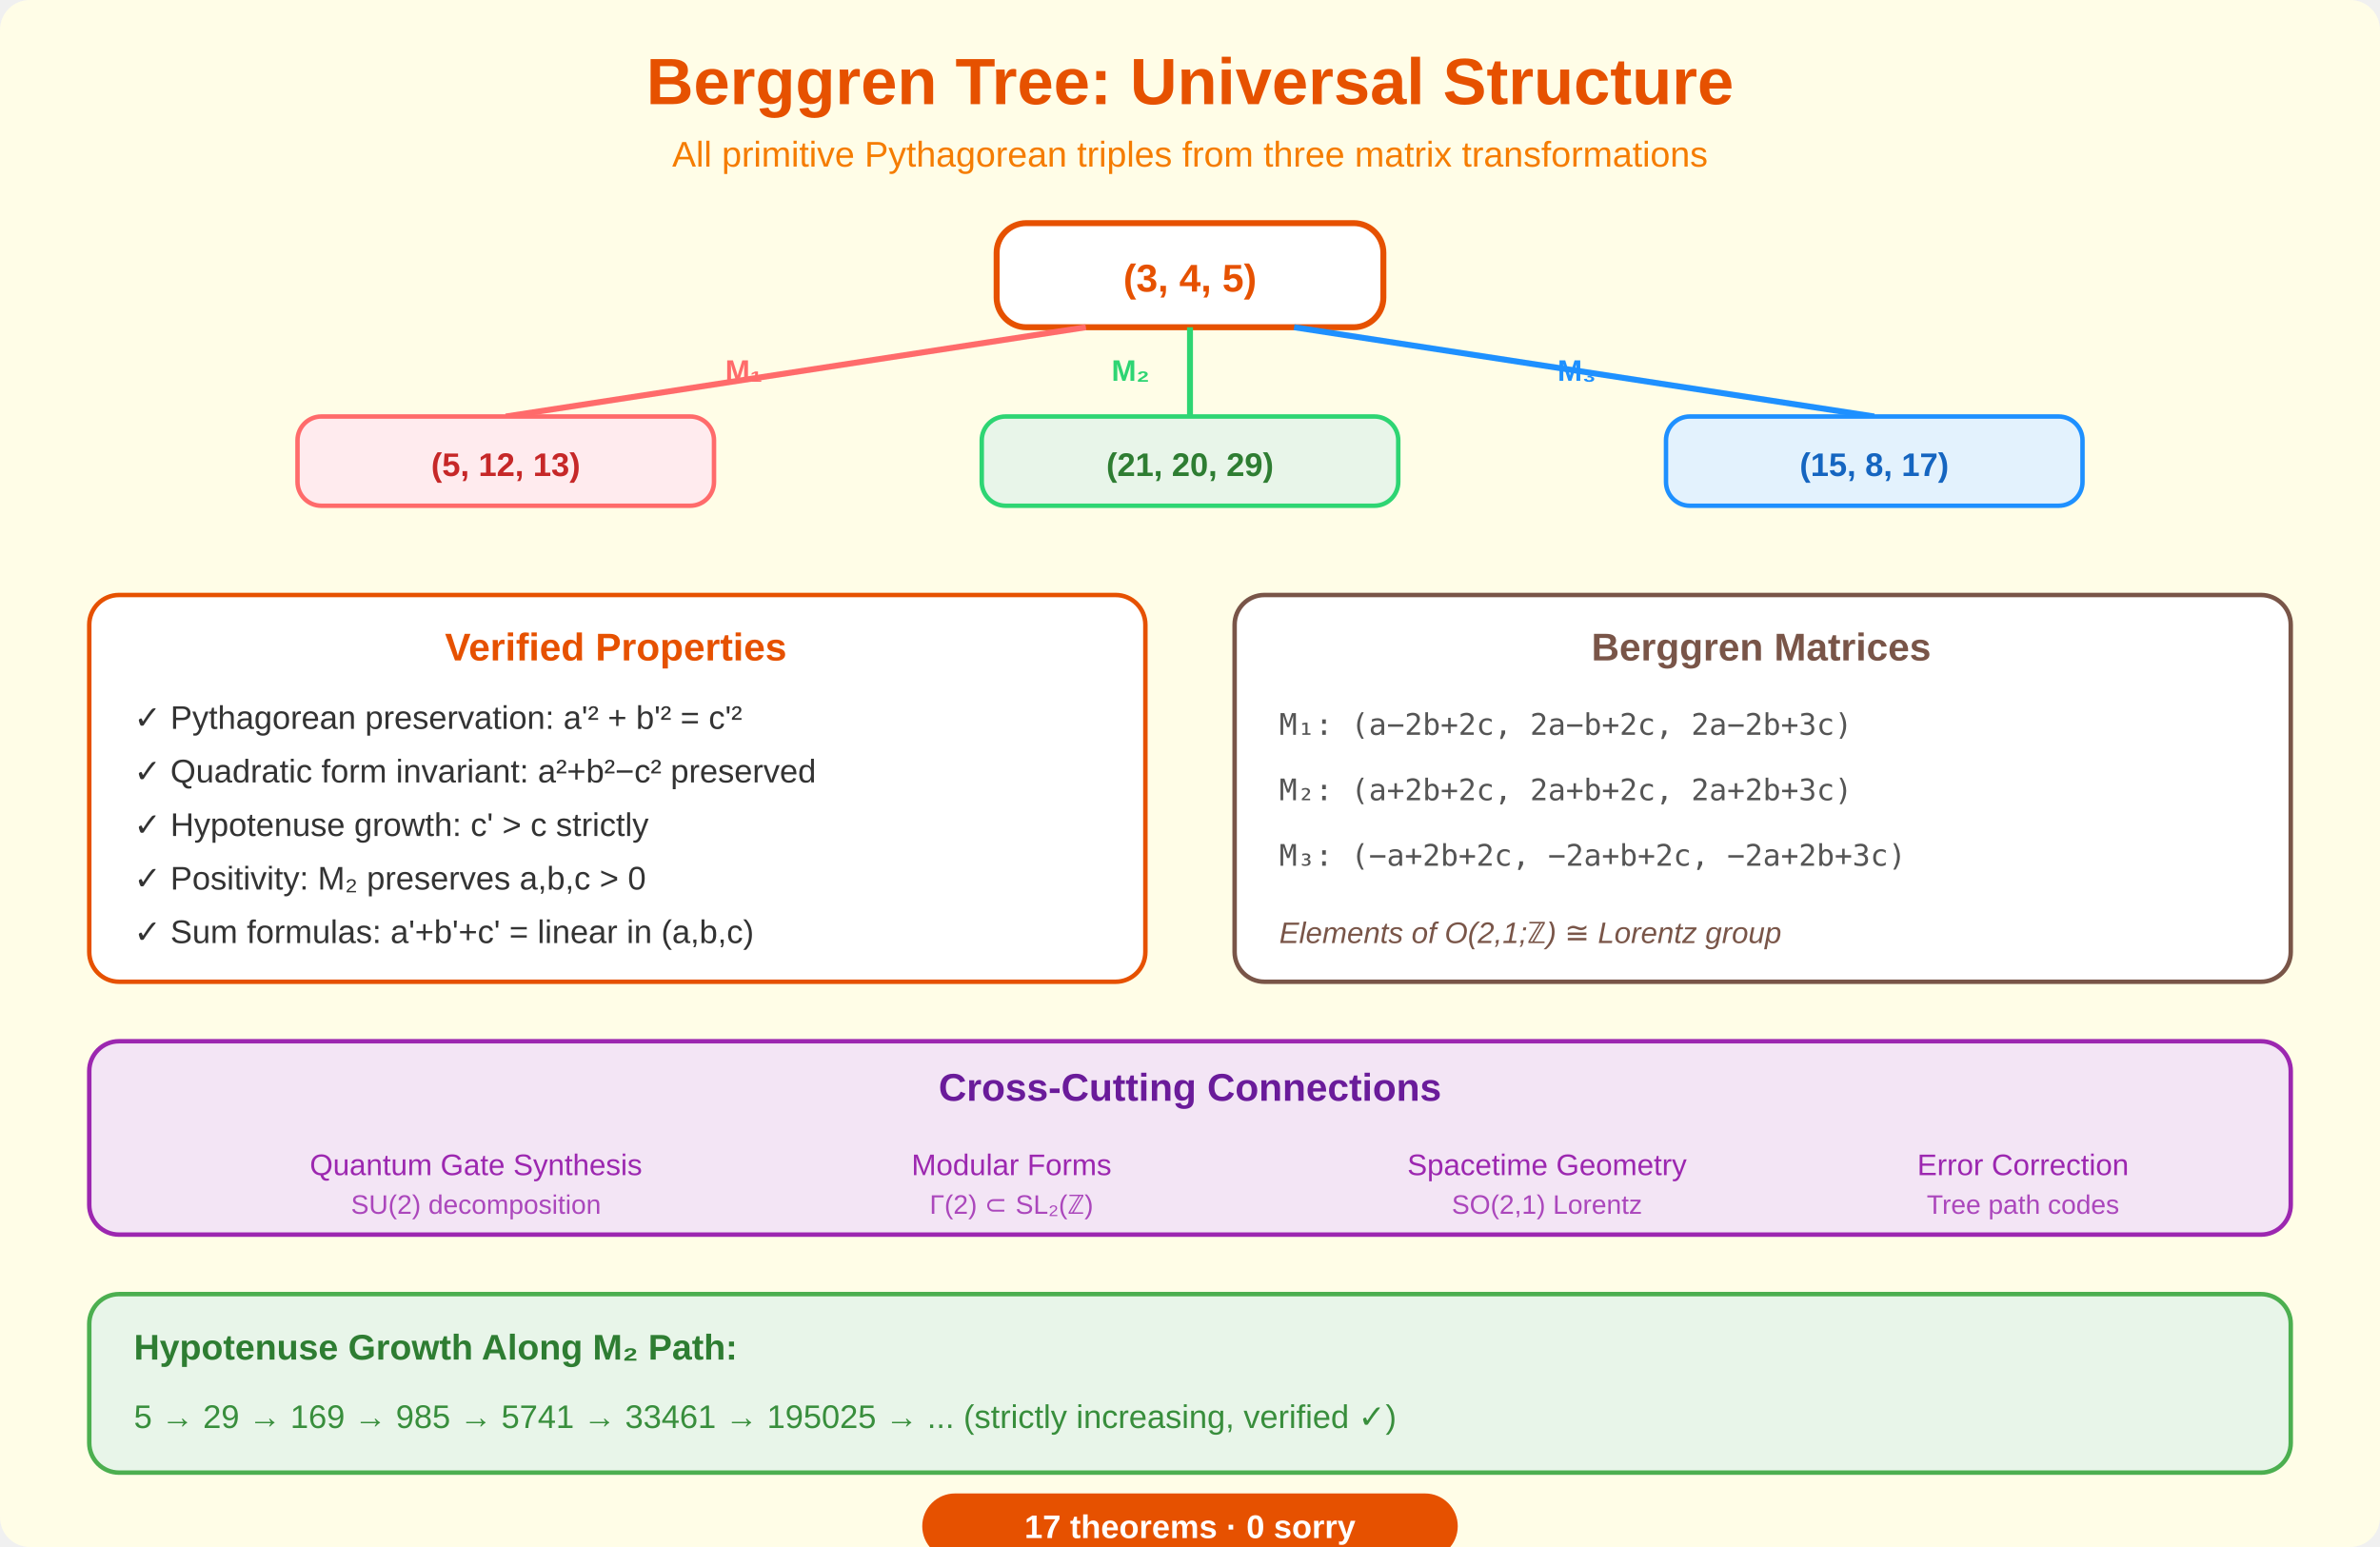
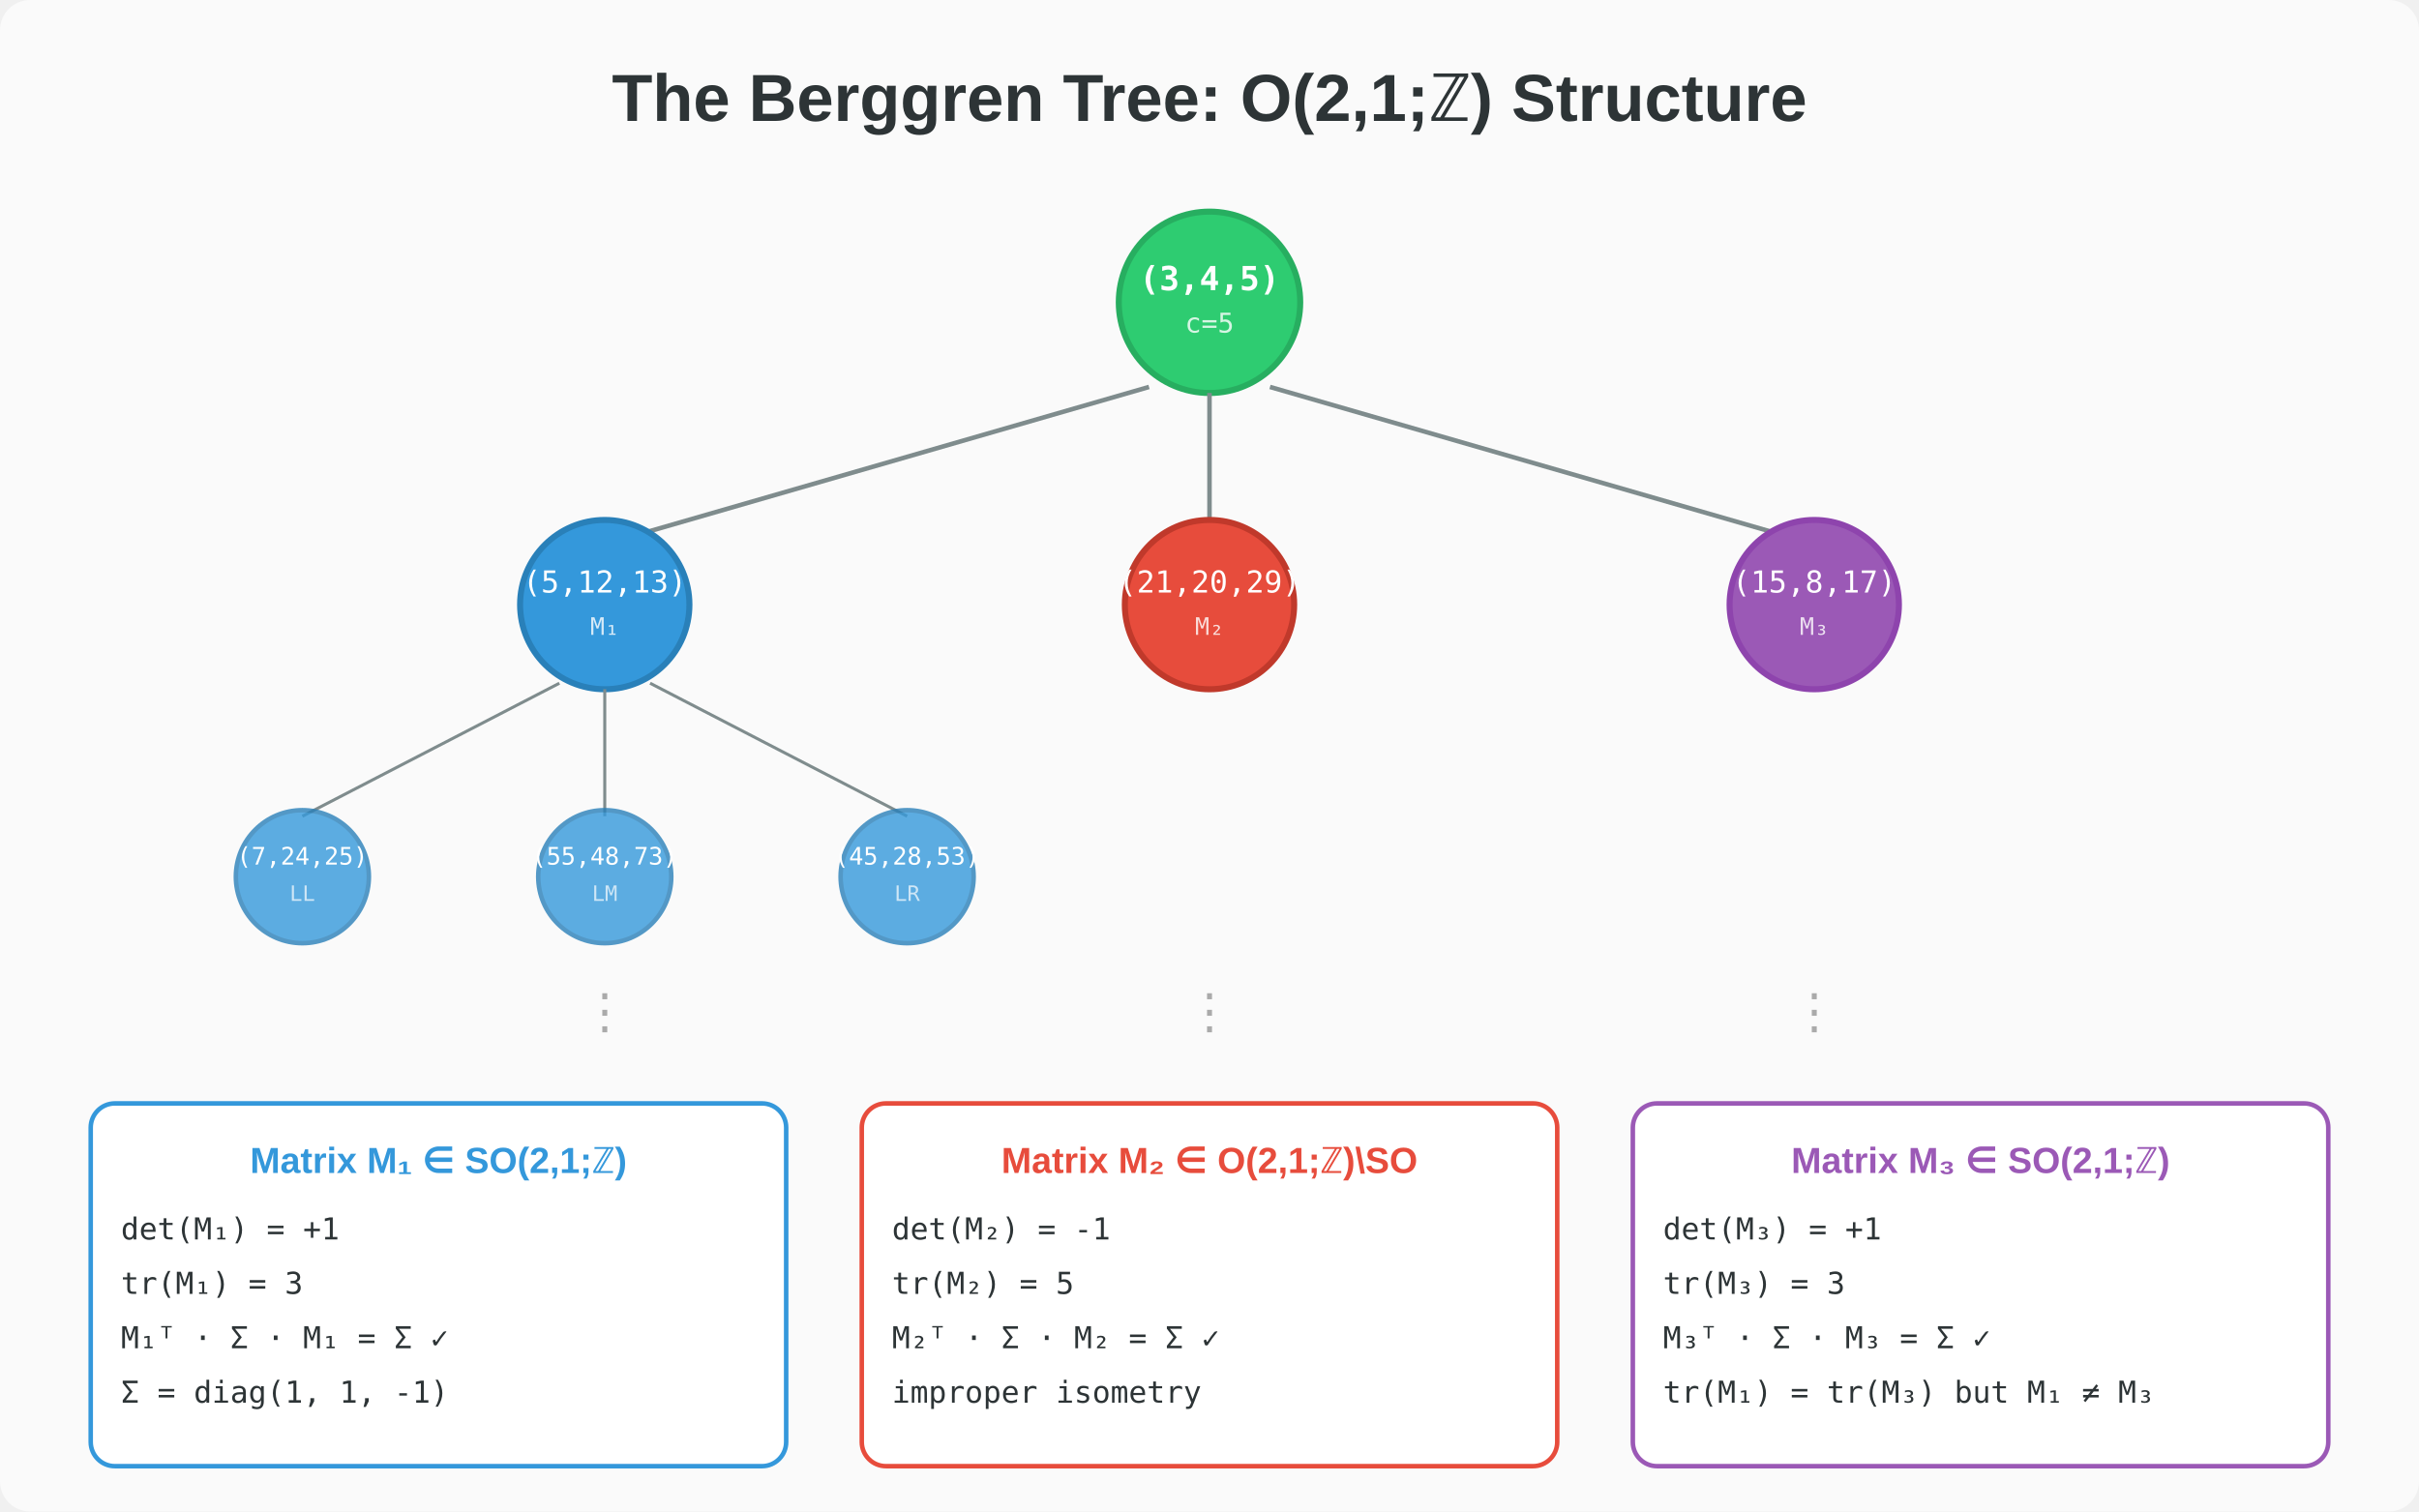
- <svg xmlns="http://www.w3.org/2000/svg" viewBox="0 0 800 520" font-family="'Segoe UI', Arial, sans-serif">
-   <rect width="800" height="520" fill="#fffde7" rx="10" />
-   <text x="400" y="35" text-anchor="middle" font-size="22" font-weight="bold" fill="#e65100">
-     Berggren Tree: Universal Structure
+ <svg xmlns="http://www.w3.org/2000/svg" viewBox="0 0 800 500">
+   <rect width="800" height="500" fill="#fafafa" rx="10" />
+   <text x="400" y="40" text-anchor="middle" font-family="Arial, sans-serif" font-size="22" font-weight="bold" fill="#2d3436">
+     The Berggren Tree: O(2,1;ℤ) Structure
  </text>
-   <text x="400" y="56" text-anchor="middle" font-size="12" fill="#f57c00">
-     All primitive Pythagorean triples from three matrix transformations
-   </text>
-   <rect x="335" y="75" width="130" height="35" rx="10" fill="#fff" stroke="#e65100" stroke-width="2" />
-   <text x="400" y="98" text-anchor="middle" font-size="13" font-weight="bold" fill="#e65100">(3, 4, 5)</text>
-   <line x1="365" y1="110" x2="170" y2="140" stroke="#ff6b6b" stroke-width="2" />
-   <line x1="400" y1="110" x2="400" y2="140" stroke="#2ed573" stroke-width="2" />
-   <line x1="435" y1="110" x2="630" y2="140" stroke="#1e90ff" stroke-width="2" />
-   <rect x="100" y="140" width="140" height="30" rx="8" fill="#ffebee" stroke="#ff6b6b" stroke-width="1.5" />
-   <text x="170" y="160" text-anchor="middle" font-size="11" font-weight="bold" fill="#c62828">(5, 12, 13)</text>
-   <rect x="330" y="140" width="140" height="30" rx="8" fill="#e8f5e9" stroke="#2ed573" stroke-width="1.5" />
-   <text x="400" y="160" text-anchor="middle" font-size="11" font-weight="bold" fill="#2e7d32">(21, 20, 29)</text>
-   <rect x="560" y="140" width="140" height="30" rx="8" fill="#e3f2fd" stroke="#1e90ff" stroke-width="1.5" />
-   <text x="630" y="160" text-anchor="middle" font-size="11" font-weight="bold" fill="#1565c0">(15, 8, 17)</text>
-   <text x="250" y="128" text-anchor="middle" font-size="10" fill="#ff6b6b" font-weight="bold">M₁</text>
-   <text x="380" y="128" text-anchor="middle" font-size="10" fill="#2ed573" font-weight="bold">M₂</text>
-   <text x="530" y="128" text-anchor="middle" font-size="10" fill="#1e90ff" font-weight="bold">M₃</text>
-   <g transform="translate(30, 200)">
-     <rect x="0" y="0" width="355" height="130" rx="10" fill="#fff" stroke="#e65100" stroke-width="1.5" />
-     <text x="177" y="22" text-anchor="middle" font-size="13" font-weight="bold" fill="#e65100">Verified Properties</text>
-     <text x="15" y="45" font-size="11" fill="#333">✓ Pythagorean preservation: a'² + b'² = c'²</text>
-     <text x="15" y="63" font-size="11" fill="#333">✓ Quadratic form invariant: a²+b²−c² preserved</text>
-     <text x="15" y="81" font-size="11" fill="#333">✓ Hypotenuse growth: c' &gt; c strictly</text>
-     <text x="15" y="99" font-size="11" fill="#333">✓ Positivity: M₂ preserves a,b,c &gt; 0</text>
-     <text x="15" y="117" font-size="11" fill="#333">✓ Sum formulas: a'+b'+c' = linear in (a,b,c)</text>
-   </g>
-   <g transform="translate(415, 200)">
-     <rect x="0" y="0" width="355" height="130" rx="10" fill="#fff" stroke="#795548" stroke-width="1.5" />
-     <text x="177" y="22" text-anchor="middle" font-size="13" font-weight="bold" fill="#795548">Berggren Matrices</text>
-     <text x="15" y="47" font-size="10" fill="#555" font-family="monospace">M₁: (a−2b+2c, 2a−b+2c, 2a−2b+3c)</text>
-     <text x="15" y="69" font-size="10" fill="#555" font-family="monospace">M₂: (a+2b+2c, 2a+b+2c, 2a+2b+3c)</text>
-     <text x="15" y="91" font-size="10" fill="#555" font-family="monospace">M₃: (−a+2b+2c, −2a+b+2c, −2a+2b+3c)</text>
-     <text x="15" y="117" font-size="10" fill="#795548" font-style="italic">Elements of O(2,1;ℤ) ≅ Lorentz group</text>
-   </g>
-   <g transform="translate(30, 350)">
-     <rect x="0" y="0" width="740" height="65" rx="10" fill="#f3e5f5" stroke="#9c27b0" stroke-width="1.5" />
-     <text x="370" y="20" text-anchor="middle" font-size="13" font-weight="bold" fill="#6a1b9a">Cross-Cutting Connections</text>
-     <text x="130" y="45" text-anchor="middle" font-size="10" fill="#9c27b0">Quantum Gate Synthesis</text>
-     <text x="130" y="58" text-anchor="middle" font-size="9" fill="#ab47bc">SU(2) decomposition</text>
-     <text x="310" y="45" text-anchor="middle" font-size="10" fill="#9c27b0">Modular Forms</text>
-     <text x="310" y="58" text-anchor="middle" font-size="9" fill="#ab47bc">Γ(2) ⊂ SL₂(ℤ)</text>
-     <text x="490" y="45" text-anchor="middle" font-size="10" fill="#9c27b0">Spacetime Geometry</text>
-     <text x="490" y="58" text-anchor="middle" font-size="9" fill="#ab47bc">SO(2,1) Lorentz</text>
-     <text x="650" y="45" text-anchor="middle" font-size="10" fill="#9c27b0">Error Correction</text>
-     <text x="650" y="58" text-anchor="middle" font-size="9" fill="#ab47bc">Tree path codes</text>
-   </g>
-   <g transform="translate(30, 435)">
-     <rect x="0" y="0" width="740" height="60" rx="10" fill="#e8f5e9" stroke="#4caf50" stroke-width="1.5" />
-     <text x="15" y="22" font-size="12" font-weight="bold" fill="#2e7d32">Hypotenuse Growth Along M₂ Path:</text>
-     <text x="15" y="45" font-size="11" fill="#388e3c">
-       5 → 29 → 169 → 985 → 5741 → 33461 → 195025 → ...  (strictly increasing, verified ✓)
-     </text>
-   </g>
-   <rect x="310" y="502" width="180" height="22" rx="11" fill="#e65100" />
-   <text x="400" y="517" text-anchor="middle" font-size="11" fill="white" font-weight="bold">
-     17 theorems · 0 sorry
-   </text>
+   <circle cx="400" cy="100" r="30" fill="#2ecc71" stroke="#27ae60" stroke-width="2" />
+   <text x="400" y="96" text-anchor="middle" font-family="monospace" font-size="11" fill="white" font-weight="bold">(3,4,5)</text>
+   <text x="400" y="110" text-anchor="middle" font-family="monospace" font-size="9" fill="rgba(255,255,255,0.8)">c=5</text>
+   <line x1="380" y1="128" x2="200" y2="180" stroke="#7f8c8d" stroke-width="1.5" />
+   <line x1="400" y1="130" x2="400" y2="180" stroke="#7f8c8d" stroke-width="1.5" />
+   <line x1="420" y1="128" x2="600" y2="180" stroke="#7f8c8d" stroke-width="1.5" />
+   <circle cx="200" cy="200" r="28" fill="#3498db" stroke="#2980b9" stroke-width="2" />
+   <text x="200" y="196" text-anchor="middle" font-family="monospace" font-size="10" fill="white">(5,12,13)</text>
+   <text x="200" y="210" text-anchor="middle" font-family="monospace" font-size="8" fill="rgba(255,255,255,0.8)">M₁</text>
+   <circle cx="400" cy="200" r="28" fill="#e74c3c" stroke="#c0392b" stroke-width="2" />
+   <text x="400" y="196" text-anchor="middle" font-family="monospace" font-size="10" fill="white">(21,20,29)</text>
+   <text x="400" y="210" text-anchor="middle" font-family="monospace" font-size="8" fill="rgba(255,255,255,0.8)">M₂</text>
+   <circle cx="600" cy="200" r="28" fill="#9b59b6" stroke="#8e44ad" stroke-width="2" />
+   <text x="600" y="196" text-anchor="middle" font-family="monospace" font-size="10" fill="white">(15,8,17)</text>
+   <text x="600" y="210" text-anchor="middle" font-family="monospace" font-size="8" fill="rgba(255,255,255,0.8)">M₃</text>
+   <line x1="185" y1="226" x2="100" y2="270" stroke="#7f8c8d" stroke-width="1" />
+   <line x1="200" y1="228" x2="200" y2="270" stroke="#7f8c8d" stroke-width="1" />
+   <line x1="215" y1="226" x2="300" y2="270" stroke="#7f8c8d" stroke-width="1" />
+   <circle cx="100" cy="290" r="22" fill="#3498db" stroke="#2980b9" stroke-width="1.5" opacity="0.8" />
+   <text x="100" y="286" text-anchor="middle" font-family="monospace" font-size="8" fill="white">(7,24,25)</text>
+   <text x="100" y="298" text-anchor="middle" font-family="monospace" font-size="7" fill="rgba(255,255,255,0.7)">LL</text>
+   <circle cx="200" cy="290" r="22" fill="#3498db" stroke="#2980b9" stroke-width="1.5" opacity="0.8" />
+   <text x="200" y="286" text-anchor="middle" font-family="monospace" font-size="8" fill="white">(55,48,73)</text>
+   <text x="200" y="298" text-anchor="middle" font-family="monospace" font-size="7" fill="rgba(255,255,255,0.7)">LM</text>
+   <circle cx="300" cy="290" r="22" fill="#3498db" stroke="#2980b9" stroke-width="1.5" opacity="0.8" />
+   <text x="300" y="286" text-anchor="middle" font-family="monospace" font-size="8" fill="white">(45,28,53)</text>
+   <text x="300" y="298" text-anchor="middle" font-family="monospace" font-size="7" fill="rgba(255,255,255,0.7)">LR</text>
+   <text x="200" y="340" text-anchor="middle" font-family="Arial, sans-serif" font-size="16" fill="#aaa">⋮</text>
+   <text x="400" y="340" text-anchor="middle" font-family="Arial, sans-serif" font-size="16" fill="#aaa">⋮</text>
+   <text x="600" y="340" text-anchor="middle" font-family="Arial, sans-serif" font-size="16" fill="#aaa">⋮</text>
+   <rect x="30" y="365" width="230" height="120" rx="8" fill="white" stroke="#3498db" stroke-width="1.5" />
+   <text x="145" y="388" text-anchor="middle" font-family="Arial, sans-serif" font-size="12" font-weight="bold" fill="#3498db">Matrix M₁ ∈ SO(2,1;ℤ)</text>
+   <text x="40" y="410" font-family="monospace" font-size="10" fill="#2d3436">det(M₁) = +1</text>
+   <text x="40" y="428" font-family="monospace" font-size="10" fill="#2d3436">tr(M₁) = 3</text>
+   <text x="40" y="446" font-family="monospace" font-size="10" fill="#2d3436">M₁ᵀ · Σ · M₁ = Σ  ✓</text>
+   <text x="40" y="464" font-family="monospace" font-size="10" fill="#2d3436">Σ = diag(1, 1, -1)</text>
+   <rect x="285" y="365" width="230" height="120" rx="8" fill="white" stroke="#e74c3c" stroke-width="1.5" />
+   <text x="400" y="388" text-anchor="middle" font-family="Arial, sans-serif" font-size="12" font-weight="bold" fill="#e74c3c">Matrix M₂ ∈ O(2,1;ℤ)\SO</text>
+   <text x="295" y="410" font-family="monospace" font-size="10" fill="#2d3436">det(M₂) = -1</text>
+   <text x="295" y="428" font-family="monospace" font-size="10" fill="#2d3436">tr(M₂) = 5</text>
+   <text x="295" y="446" font-family="monospace" font-size="10" fill="#2d3436">M₂ᵀ · Σ · M₂ = Σ  ✓</text>
+   <text x="295" y="464" font-family="monospace" font-size="10" fill="#2d3436">improper isometry</text>
+   <rect x="540" y="365" width="230" height="120" rx="8" fill="white" stroke="#9b59b6" stroke-width="1.5" />
+   <text x="655" y="388" text-anchor="middle" font-family="Arial, sans-serif" font-size="12" font-weight="bold" fill="#9b59b6">Matrix M₃ ∈ SO(2,1;ℤ)</text>
+   <text x="550" y="410" font-family="monospace" font-size="10" fill="#2d3436">det(M₃) = +1</text>
+   <text x="550" y="428" font-family="monospace" font-size="10" fill="#2d3436">tr(M₃) = 3</text>
+   <text x="550" y="446" font-family="monospace" font-size="10" fill="#2d3436">M₃ᵀ · Σ · M₃ = Σ  ✓</text>
+   <text x="550" y="464" font-family="monospace" font-size="10" fill="#2d3436">tr(M₁) = tr(M₃) but M₁ ≠ M₃</text>
</svg>
